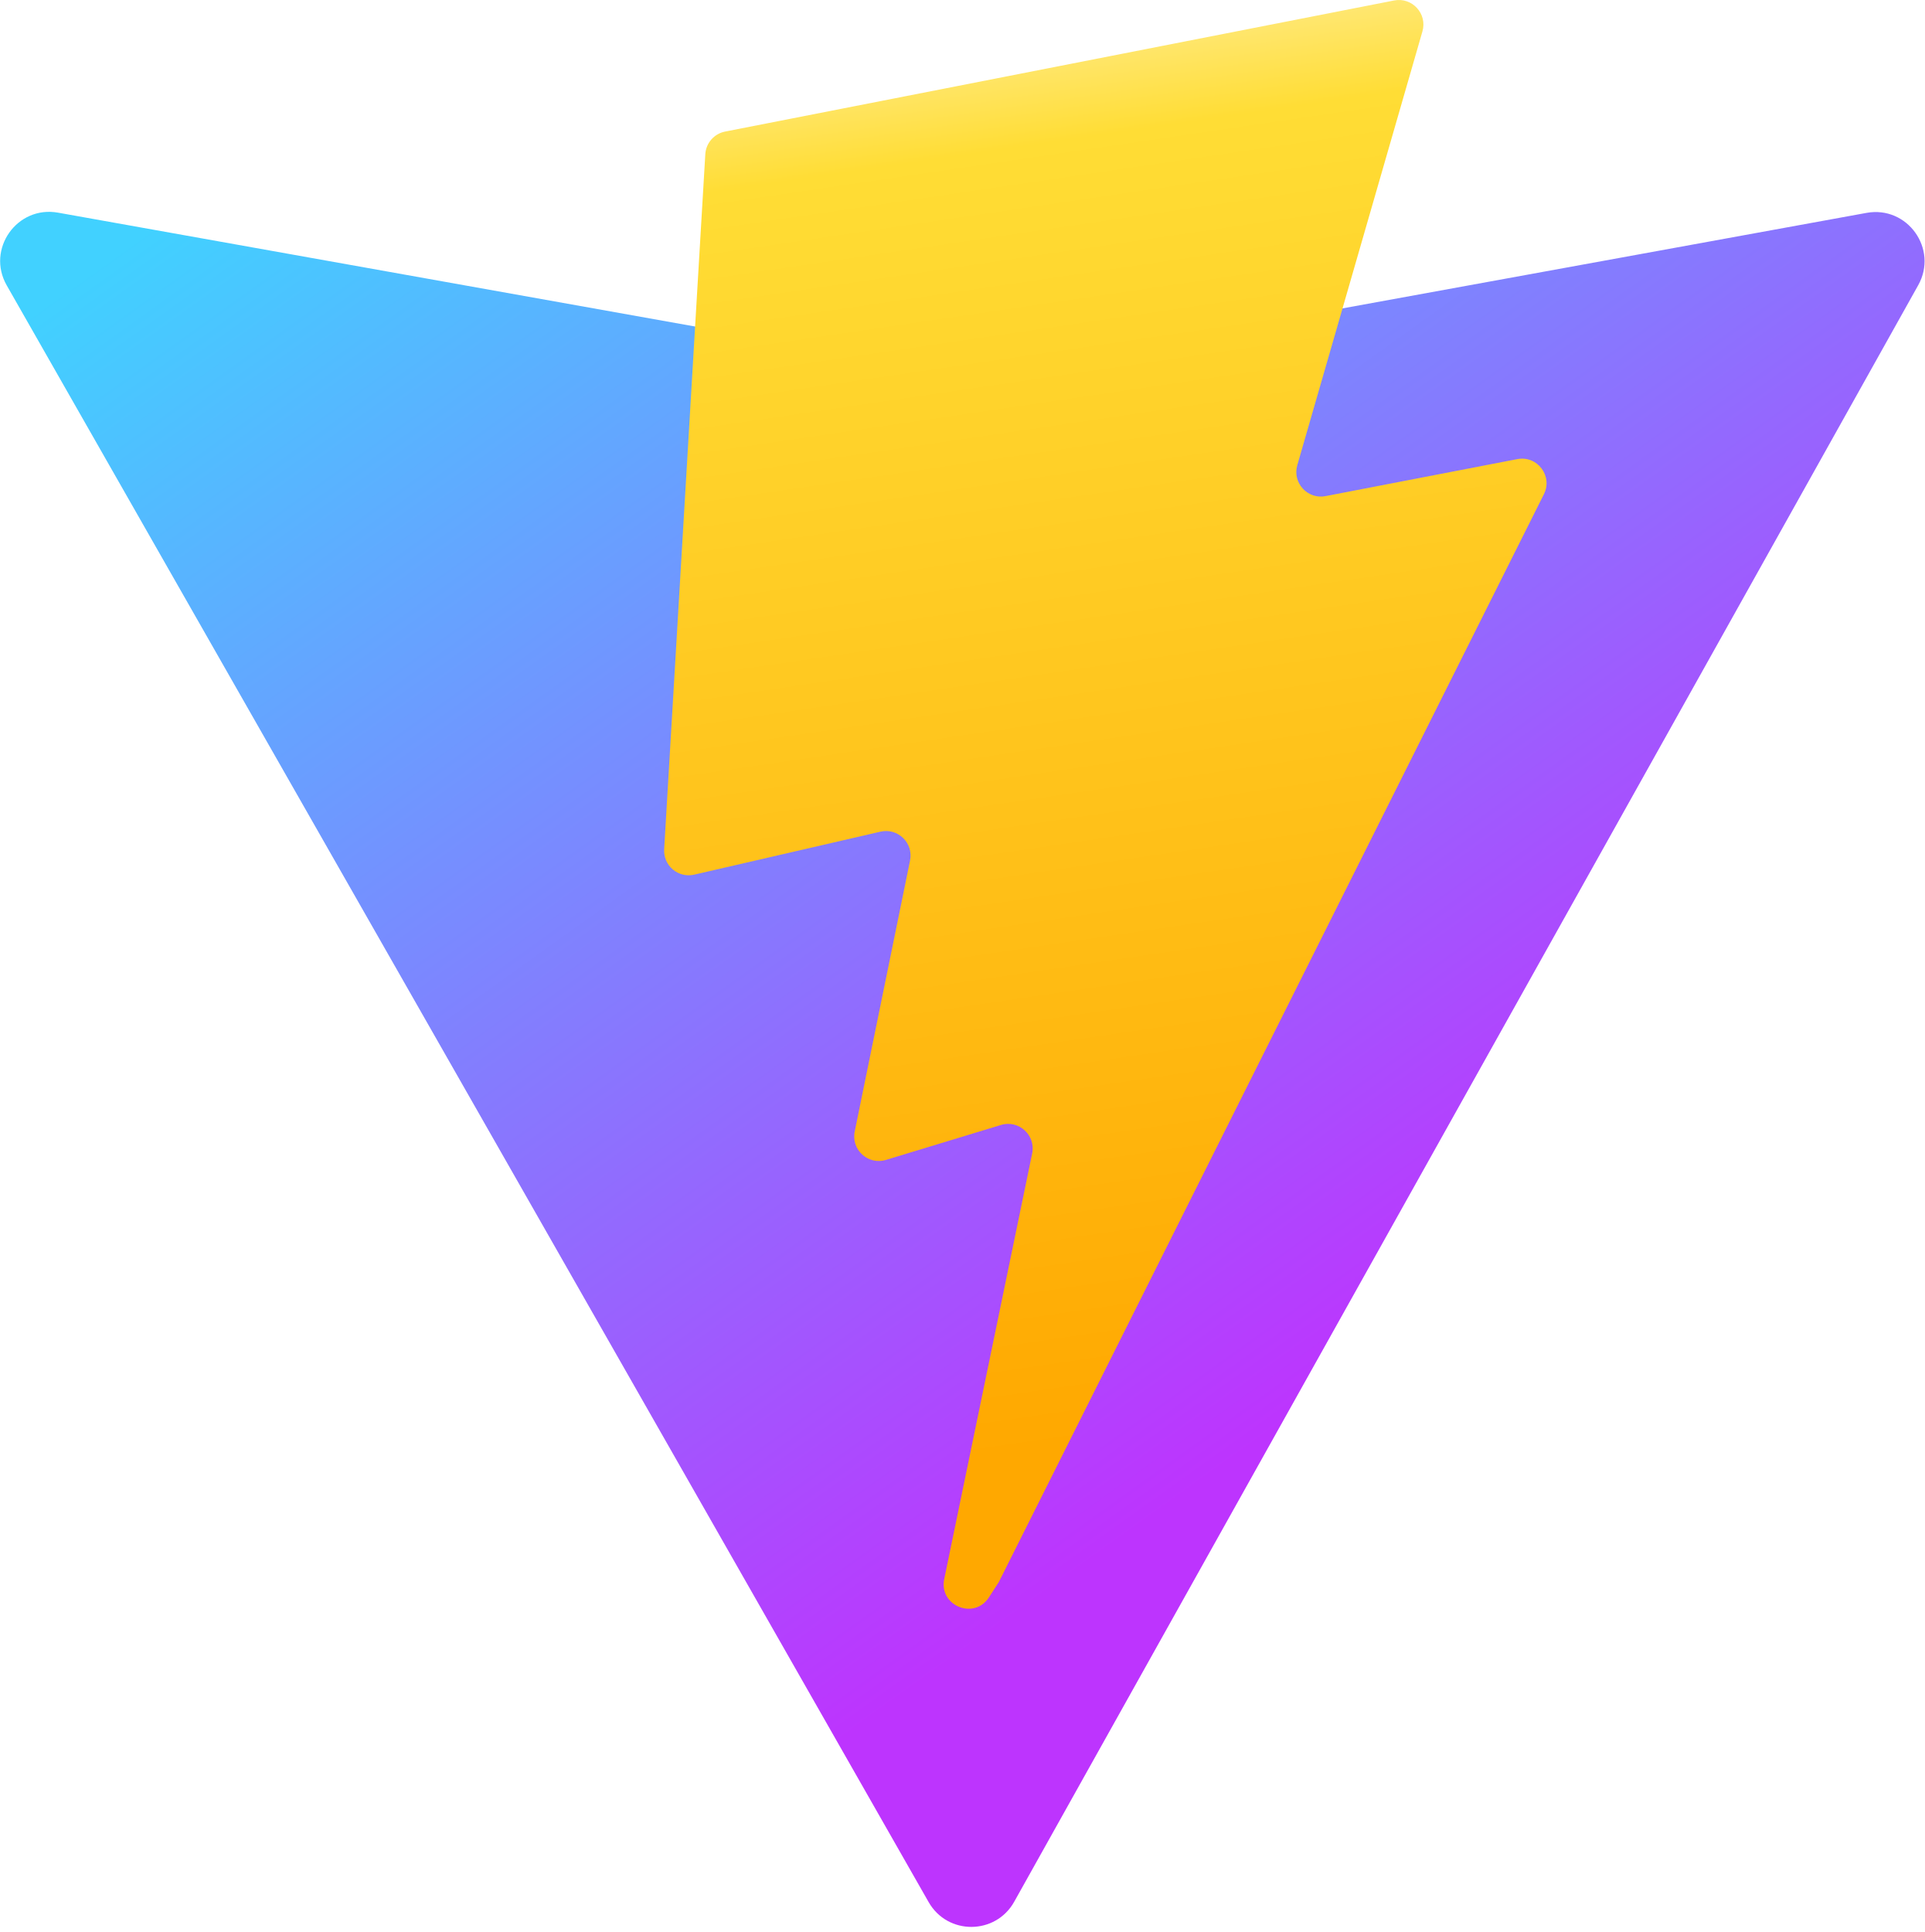
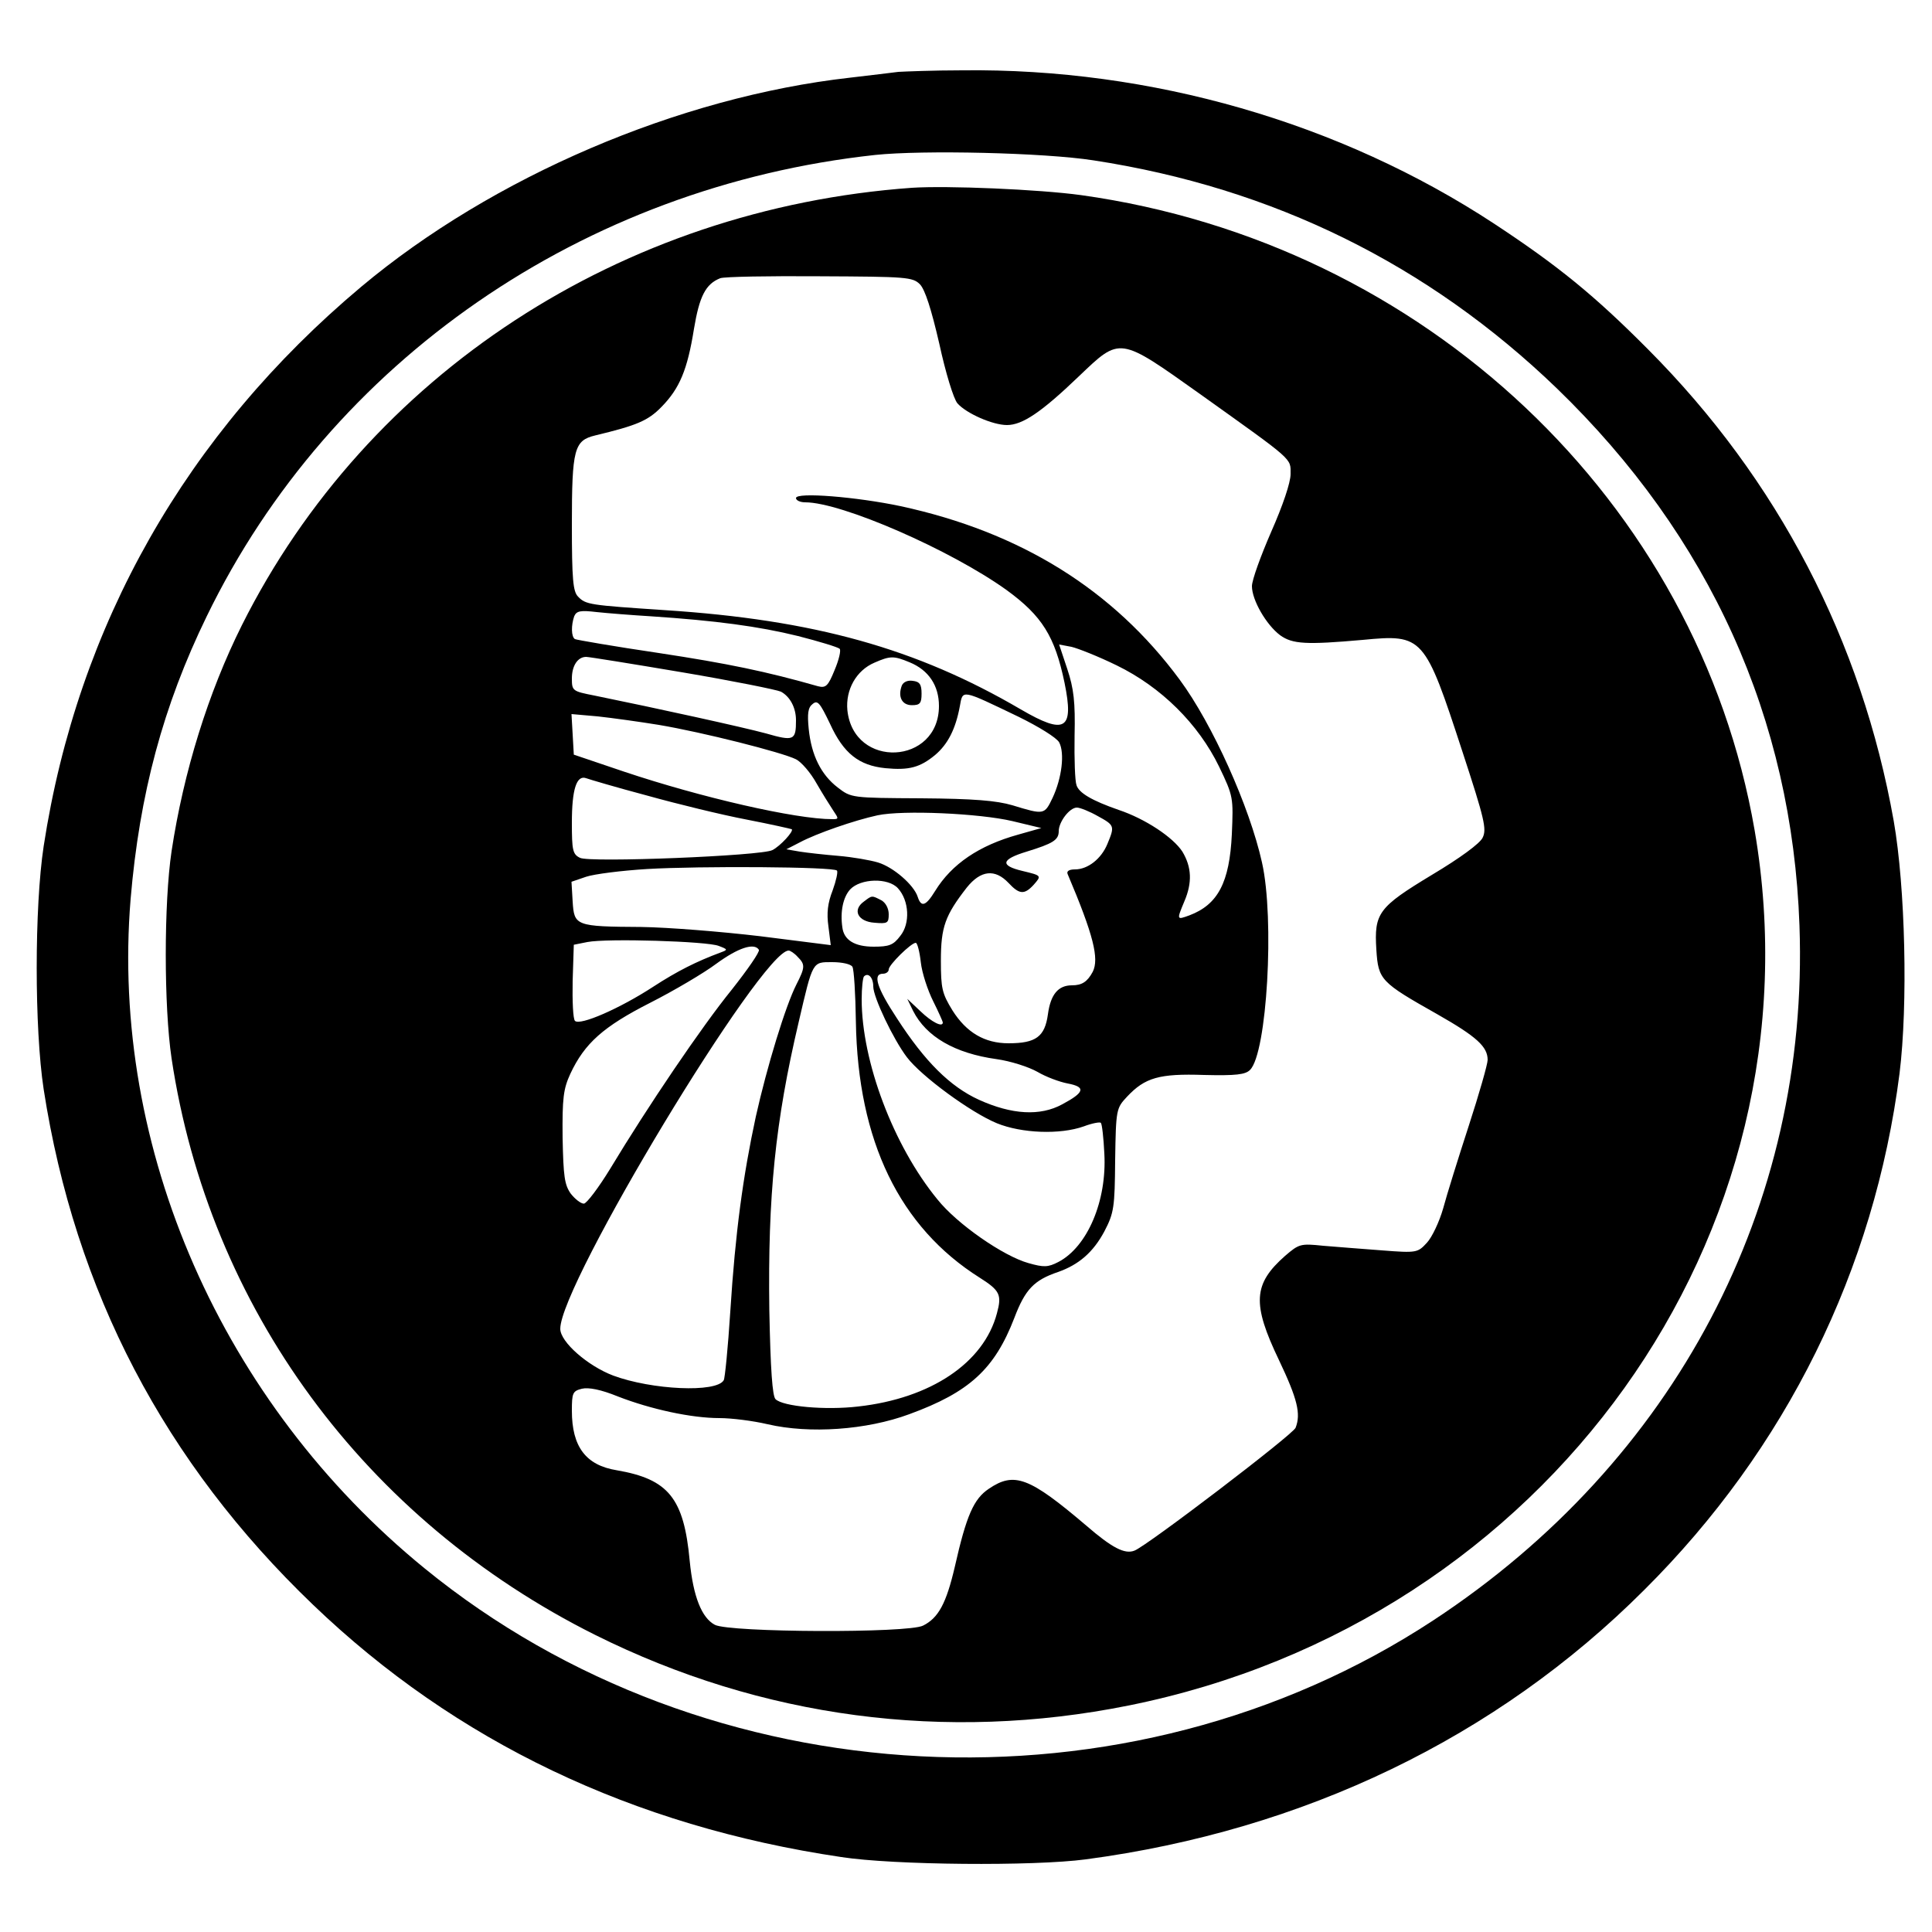
- <svg xmlns="http://www.w3.org/2000/svg" aria-hidden="true" role="img" class="iconify iconify--logos" width="31.88" height="32" preserveAspectRatio="xMidYMid meet" viewBox="0 0 256 257">
-   <defs>
-     <linearGradient id="IconifyId1813088fe1fbc01fb466" x1="-.828%" x2="57.636%" y1="7.652%" y2="78.411%">
-       <stop offset="0%" stop-color="#41D1FF" />
-       <stop offset="100%" stop-color="#BD34FE" />
-     </linearGradient>
-     <linearGradient id="IconifyId1813088fe1fbc01fb467" x1="43.376%" x2="50.316%" y1="2.242%" y2="89.03%">
-       <stop offset="0%" stop-color="#FFEA83" />
-       <stop offset="8.333%" stop-color="#FFDD35" />
-       <stop offset="100%" stop-color="#FFA800" />
-     </linearGradient>
-   </defs>
-   <path fill="url(#IconifyId1813088fe1fbc01fb466)" d="M255.153 37.938L134.897 252.976c-2.483 4.44-8.862 4.466-11.382.048L.875 37.958c-2.746-4.814 1.371-10.646 6.827-9.67l120.385 21.517a6.537 6.537 0 0 0 2.322-.004l117.867-21.483c5.438-.991 9.574 4.796 6.877 9.62Z" />
-   <path fill="url(#IconifyId1813088fe1fbc01fb467)" d="M185.432.063L96.44 17.501a3.268 3.268 0 0 0-2.634 3.014l-5.474 92.456a3.268 3.268 0 0 0 3.997 3.378l24.777-5.718c2.318-.535 4.413 1.507 3.936 3.838l-7.361 36.047c-.495 2.426 1.782 4.5 4.151 3.78l15.304-4.649c2.372-.72 4.652 1.36 4.15 3.788l-11.698 56.621c-.732 3.542 3.979 5.473 5.943 2.437l1.313-2.028l72.516-144.72c1.215-2.423-.88-5.186-3.54-4.672l-25.505 4.922c-2.396.462-4.435-1.77-3.759-4.114l16.646-57.705c.677-2.35-1.37-4.583-3.769-4.113Z" />
+ <svg xmlns="http://www.w3.org/2000/svg" version="1.0" width="500pt" height="500pt" viewBox="0 0 500 500" preserveAspectRatio="xMidYMid meet">
+   <g transform="translate(0,500) scale(0.1,-0.1)" fill="#000000" stroke="none">
+     <path d="M2325 4814 c-16 -2 -73 -9 -125 -15 -444 -50 -926 -257 -1265 -541 -453 -380 -734 -875 -822 -1448 -24 -158 -24 -472 0 -629 81 -523 313 -966 697 -1334 369 -354 827 -573 1367 -653 135 -21 498 -24 633 -6 564 75 1063 315 1445 697 368 366 596 829 661 1337 22 178 15 481 -15 653 -83 467 -300 884 -636 1221 -139 140 -234 217 -398 325 -399 262 -888 403 -1377 397 -74 0 -148 -3 -165 -4z m505 -229 c464 -71 866 -269 1199 -590 396 -383 609 -854 628 -1390 26 -726 -322 -1387 -947 -1798 -791 -520 -1878 -464 -2611 134 -525 428 -814 1087 -761 1732 23 272 84 500 197 732 321 661 974 1112 1730 1194 123 13 437 6 565 -14z" />
+     <path d="M2360 4514 c-752 -54 -1409 -483 -1734 -1132 -87 -174 -151 -380 -182 -585 -20 -134 -20 -401 0 -536 97 -646 500 -1194 1096 -1492 431 -215 907 -278 1380 -183 1083 217 1800 1219 1621 2265 -147 851 -855 1520 -1743 1644 -109 15 -347 25 -438 19z m21 -250 c13 -14 29 -63 50 -154 16 -74 37 -143 47 -154 23 -26 91 -56 128 -56 40 0 89 33 186 126 108 103 103 104 314 -46 245 -175 234 -165 234 -207 0 -22 -20 -81 -50 -149 -27 -62 -50 -125 -50 -141 0 -36 37 -100 73 -127 32 -23 67 -25 214 -12 156 15 160 10 258 -290 57 -174 63 -200 52 -222 -7 -15 -59 -53 -131 -96 -139 -84 -150 -99 -144 -194 5 -78 11 -84 158 -167 102 -58 130 -84 130 -118 0 -11 -22 -88 -49 -171 -27 -83 -57 -179 -66 -213 -10 -35 -29 -75 -42 -89 -24 -26 -26 -27 -116 -20 -51 4 -119 9 -153 12 -58 6 -62 5 -98 -26 -83 -73 -86 -124 -16 -270 48 -101 57 -139 43 -175 -6 -17 -385 -306 -417 -318 -25 -10 -58 7 -125 65 -147 125 -186 140 -252 95 -39 -26 -58 -69 -88 -202 -22 -94 -42 -132 -82 -152 -38 -20 -501 -18 -539 2 -34 18 -56 73 -65 165 -15 163 -55 212 -189 235 -80 13 -116 61 -116 154 0 46 2 51 26 57 17 4 49 -2 93 -20 85 -33 190 -56 263 -56 31 0 87 -7 125 -16 108 -25 255 -15 366 26 156 57 221 117 272 249 28 74 51 98 113 119 54 19 91 51 120 105 25 48 27 62 28 185 2 132 3 134 31 164 46 49 83 60 199 56 83 -2 107 1 119 13 44 43 64 391 31 537 -32 144 -128 358 -213 473 -172 233 -412 382 -722 449 -113 24 -271 37 -271 21 0 -6 11 -11 24 -11 94 0 376 -123 521 -227 92 -67 125 -120 150 -240 25 -122 2 -136 -113 -69 -270 158 -535 232 -922 257 -194 13 -204 14 -224 35 -13 13 -16 44 -16 187 0 195 6 217 60 230 108 26 137 38 172 74 47 48 67 96 84 202 14 84 30 116 68 131 11 4 127 6 258 5 225 -1 240 -2 259 -21z m-696 -859 c166 -11 279 -26 380 -51 55 -14 104 -29 108 -33 4 -4 -2 -29 -13 -55 -17 -42 -23 -47 -43 -42 -133 38 -234 59 -412 86 -115 17 -213 34 -217 36 -10 6 -10 36 -2 59 6 14 16 16 58 11 28 -3 92 -8 141 -11z m1205 -127 c115 -56 211 -151 265 -262 37 -77 37 -80 33 -175 -6 -125 -36 -182 -110 -210 -33 -12 -33 -12 -13 36 21 49 19 89 -5 129 -24 37 -96 85 -165 108 -69 24 -103 44 -109 64 -4 10 -6 68 -5 128 2 87 -2 122 -19 173 l-21 63 32 -6 c17 -4 70 -25 117 -48z m-1124 -18 c130 -22 244 -45 255 -50 24 -13 39 -42 39 -74 0 -52 -5 -55 -78 -34 -59 16 -282 65 -444 98 -56 11 -58 12 -58 44 0 33 15 56 37 56 7 0 119 -18 249 -40z m588 26 c49 -20 76 -60 76 -113 0 -153 -221 -164 -237 -11 -5 53 23 103 70 123 41 18 50 18 91 1z m282 -141 c53 -26 98 -54 105 -66 15 -28 7 -93 -17 -144 -21 -44 -22 -44 -104 -19 -41 12 -99 17 -236 18 -180 1 -181 1 -216 28 -43 33 -68 83 -75 151 -4 40 -2 56 10 65 13 11 19 3 45 -51 35 -77 75 -108 143 -115 62 -6 90 2 129 34 33 28 53 67 64 126 8 44 2 45 152 -27z m-931 -21 c113 -19 319 -71 355 -89 14 -7 38 -35 53 -62 15 -26 35 -58 43 -70 15 -22 15 -23 -2 -23 -95 0 -339 56 -539 123 l-130 44 -3 53 -3 52 68 -6 c37 -4 109 -14 158 -22z m-30 -183 c79 -22 194 -50 257 -62 62 -12 115 -24 117 -25 6 -5 -30 -44 -50 -54 -27 -15 -475 -33 -498 -20 -19 9 -21 20 -21 91 0 86 12 124 37 115 8 -3 79 -24 158 -45z m1166 -53 c44 -24 44 -26 25 -72 -16 -39 -51 -66 -84 -66 -16 0 -22 -5 -19 -12 67 -158 82 -219 65 -253 -14 -26 -28 -35 -54 -35 -35 0 -55 -23 -62 -75 -8 -58 -31 -75 -102 -75 -62 0 -109 28 -145 85 -27 44 -30 57 -30 129 0 87 11 117 67 189 36 45 73 49 108 12 28 -30 41 -31 65 -5 21 24 21 24 -29 36 -59 14 -55 30 11 50 68 21 83 30 83 53 0 24 28 61 47 61 8 0 33 -10 54 -22z m-221 -13 l75 -18 -60 -17 c-101 -28 -172 -76 -215 -146 -24 -39 -36 -43 -45 -15 -10 31 -63 77 -103 89 -20 6 -66 14 -102 17 -36 3 -81 8 -100 11 l-35 6 35 18 c43 23 141 57 201 70 66 14 264 5 349 -15z m-454 -128 c3 -3 -2 -26 -11 -51 -13 -33 -16 -59 -11 -94 l6 -48 -182 23 c-101 12 -239 23 -308 24 -171 1 -174 3 -178 66 l-3 51 38 13 c21 7 92 16 158 20 135 8 482 6 491 -4z m158 -46 c29 -32 32 -91 6 -123 -18 -24 -29 -28 -69 -28 -49 0 -77 17 -81 50 -6 41 2 78 20 98 27 29 99 31 124 3z m-464 -149 c24 -9 24 -10 5 -17 -62 -23 -112 -48 -175 -89 -86 -56 -189 -101 -202 -88 -5 5 -7 51 -6 103 l3 94 35 7 c51 10 311 2 340 -10z m523 -42 c3 -28 18 -73 32 -101 14 -28 25 -53 25 -55 0 -14 -29 1 -58 29 l-34 32 15 -31 c34 -67 108 -110 216 -125 36 -5 83 -20 106 -33 22 -13 57 -26 78 -30 48 -9 44 -23 -14 -54 -57 -31 -130 -27 -216 12 -74 34 -139 98 -212 211 -52 79 -63 115 -36 115 8 0 15 5 15 11 0 12 58 69 70 69 4 0 10 -23 13 -50z m-419 32 c3 -5 -29 -51 -70 -103 -78 -96 -218 -303 -315 -464 -30 -49 -61 -90 -68 -90 -8 0 -23 12 -34 26 -16 23 -19 44 -21 145 -1 102 2 126 20 165 37 79 85 122 207 184 61 31 139 77 171 101 56 41 98 55 110 36z m100 -18 c20 -20 20 -27 -3 -72 -28 -55 -76 -212 -105 -342 -33 -153 -53 -299 -66 -504 -6 -94 -14 -174 -17 -178 -19 -33 -186 -25 -286 12 -66 25 -137 87 -137 121 -1 115 521 979 591 979 4 0 15 -7 23 -16z m142 -26 c4 -6 8 -70 9 -142 5 -309 113 -532 321 -663 52 -33 57 -44 44 -92 -34 -128 -171 -220 -359 -241 -85 -10 -195 0 -214 19 -8 8 -13 76 -16 231 -4 295 15 486 76 745 37 159 35 155 87 155 25 0 48 -5 52 -12z m54 -51 c0 -28 52 -137 87 -183 37 -49 165 -143 233 -171 64 -26 163 -30 225 -8 21 8 42 12 44 9 3 -3 7 -38 9 -79 7 -123 -44 -242 -119 -281 -27 -14 -38 -14 -77 -3 -65 18 -185 101 -236 165 -114 139 -196 357 -196 518 0 29 3 56 6 59 11 11 24 -3 24 -26z" />
+     <path d="M2334 3226 c-11 -29 0 -51 26 -51 21 0 25 5 25 30 0 24 -5 31 -23 33 -13 2 -24 -3 -28 -12z" />
+     <path d="M2236 2667 c-31 -22 -16 -52 27 -55 34 -3 37 -1 37 22 0 15 -8 30 -19 36 -25 13 -24 13 -45 -3z" />
+   </g>
</svg>
